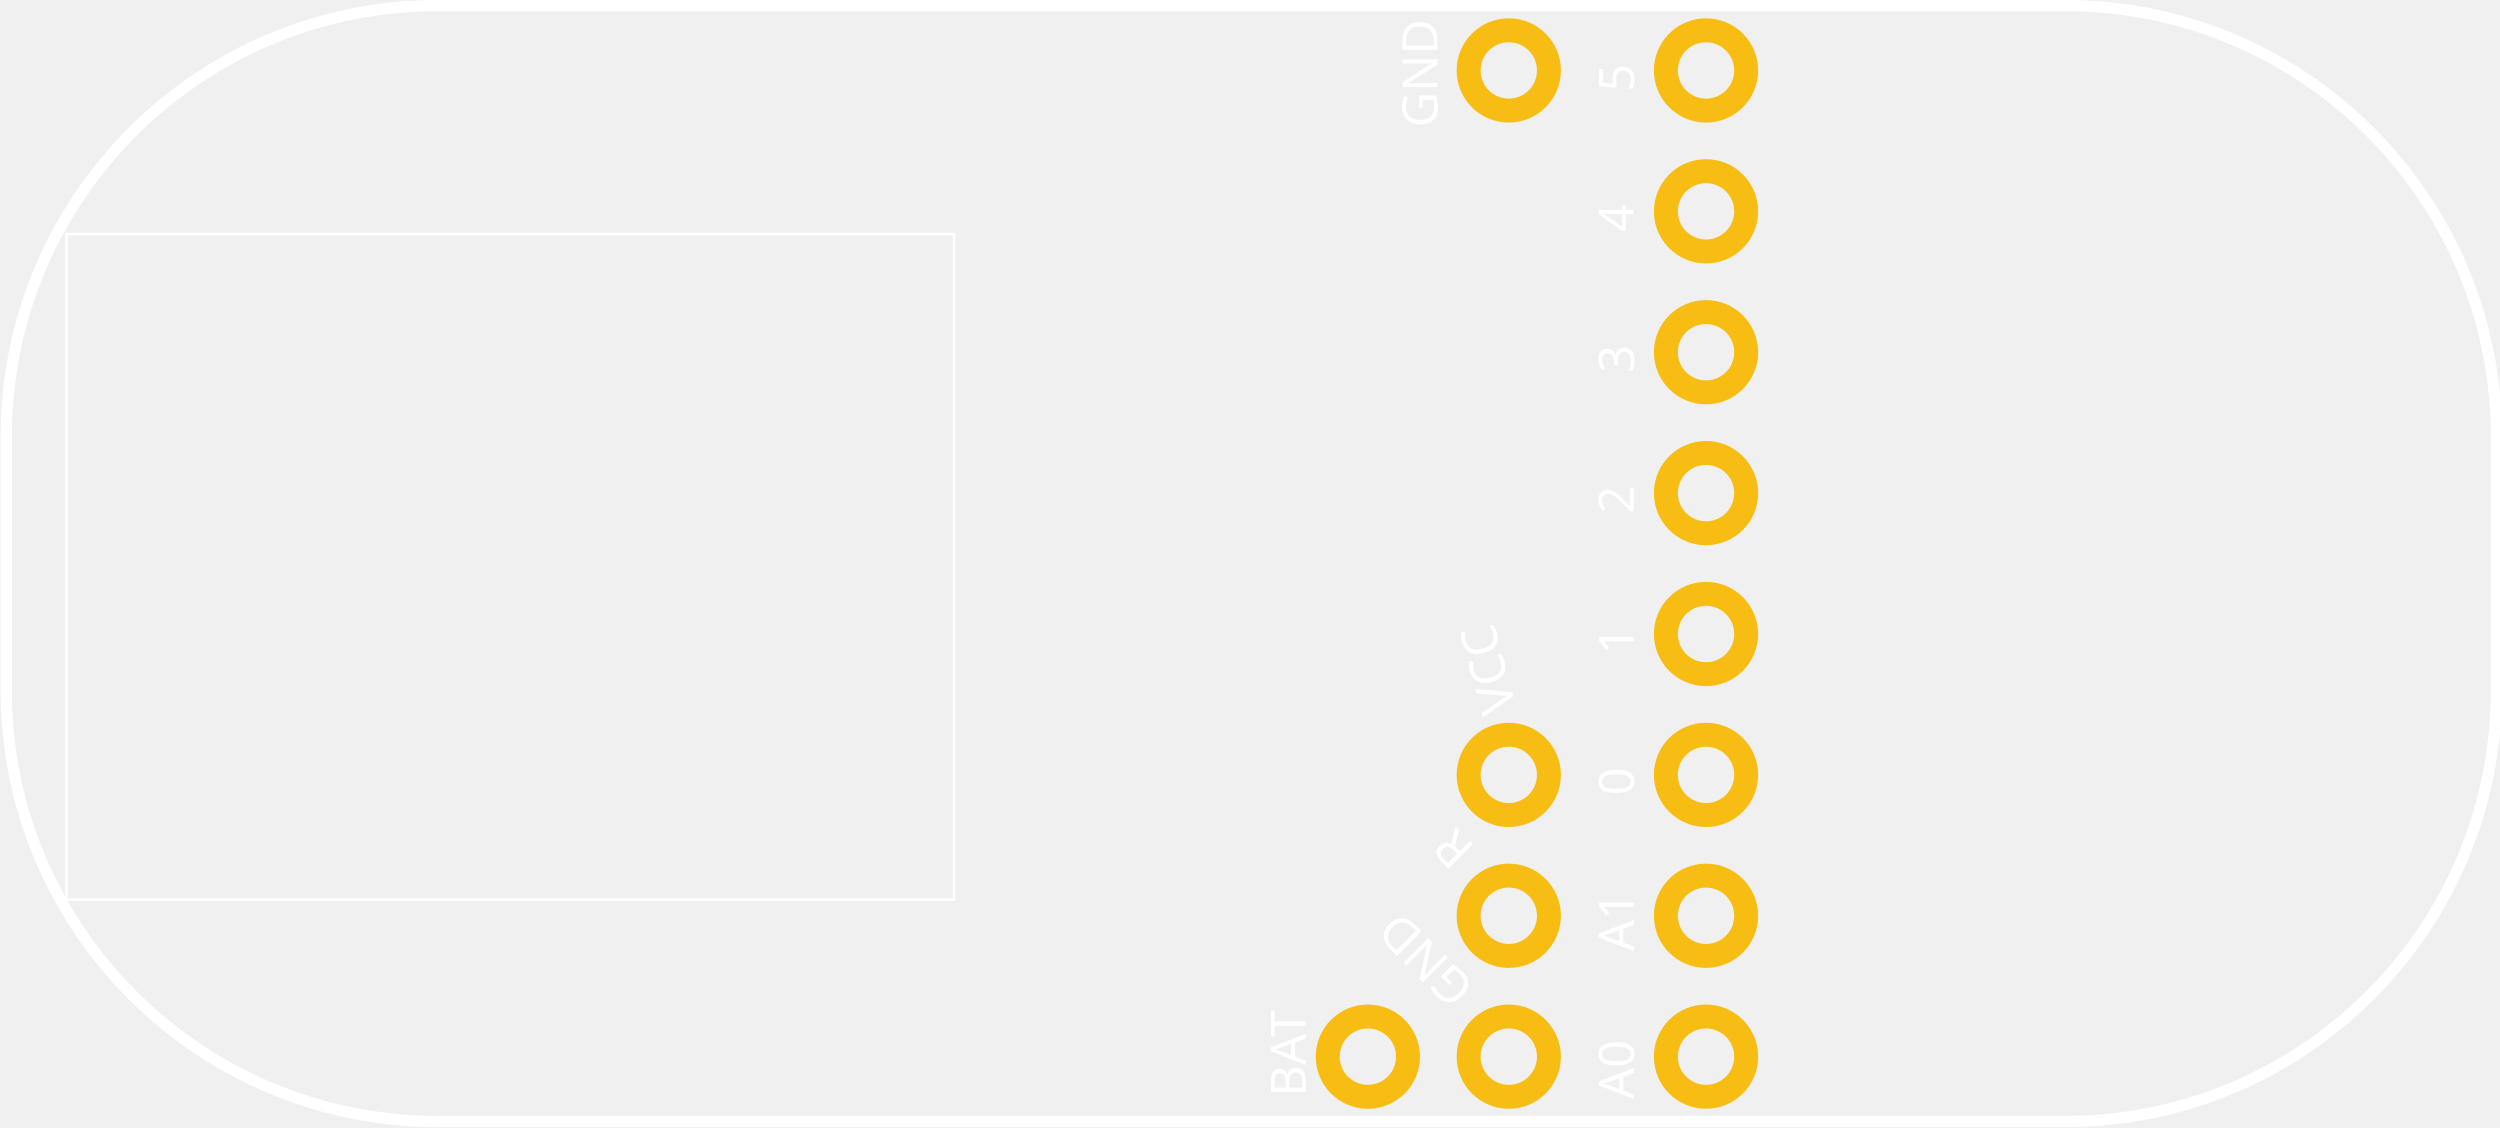
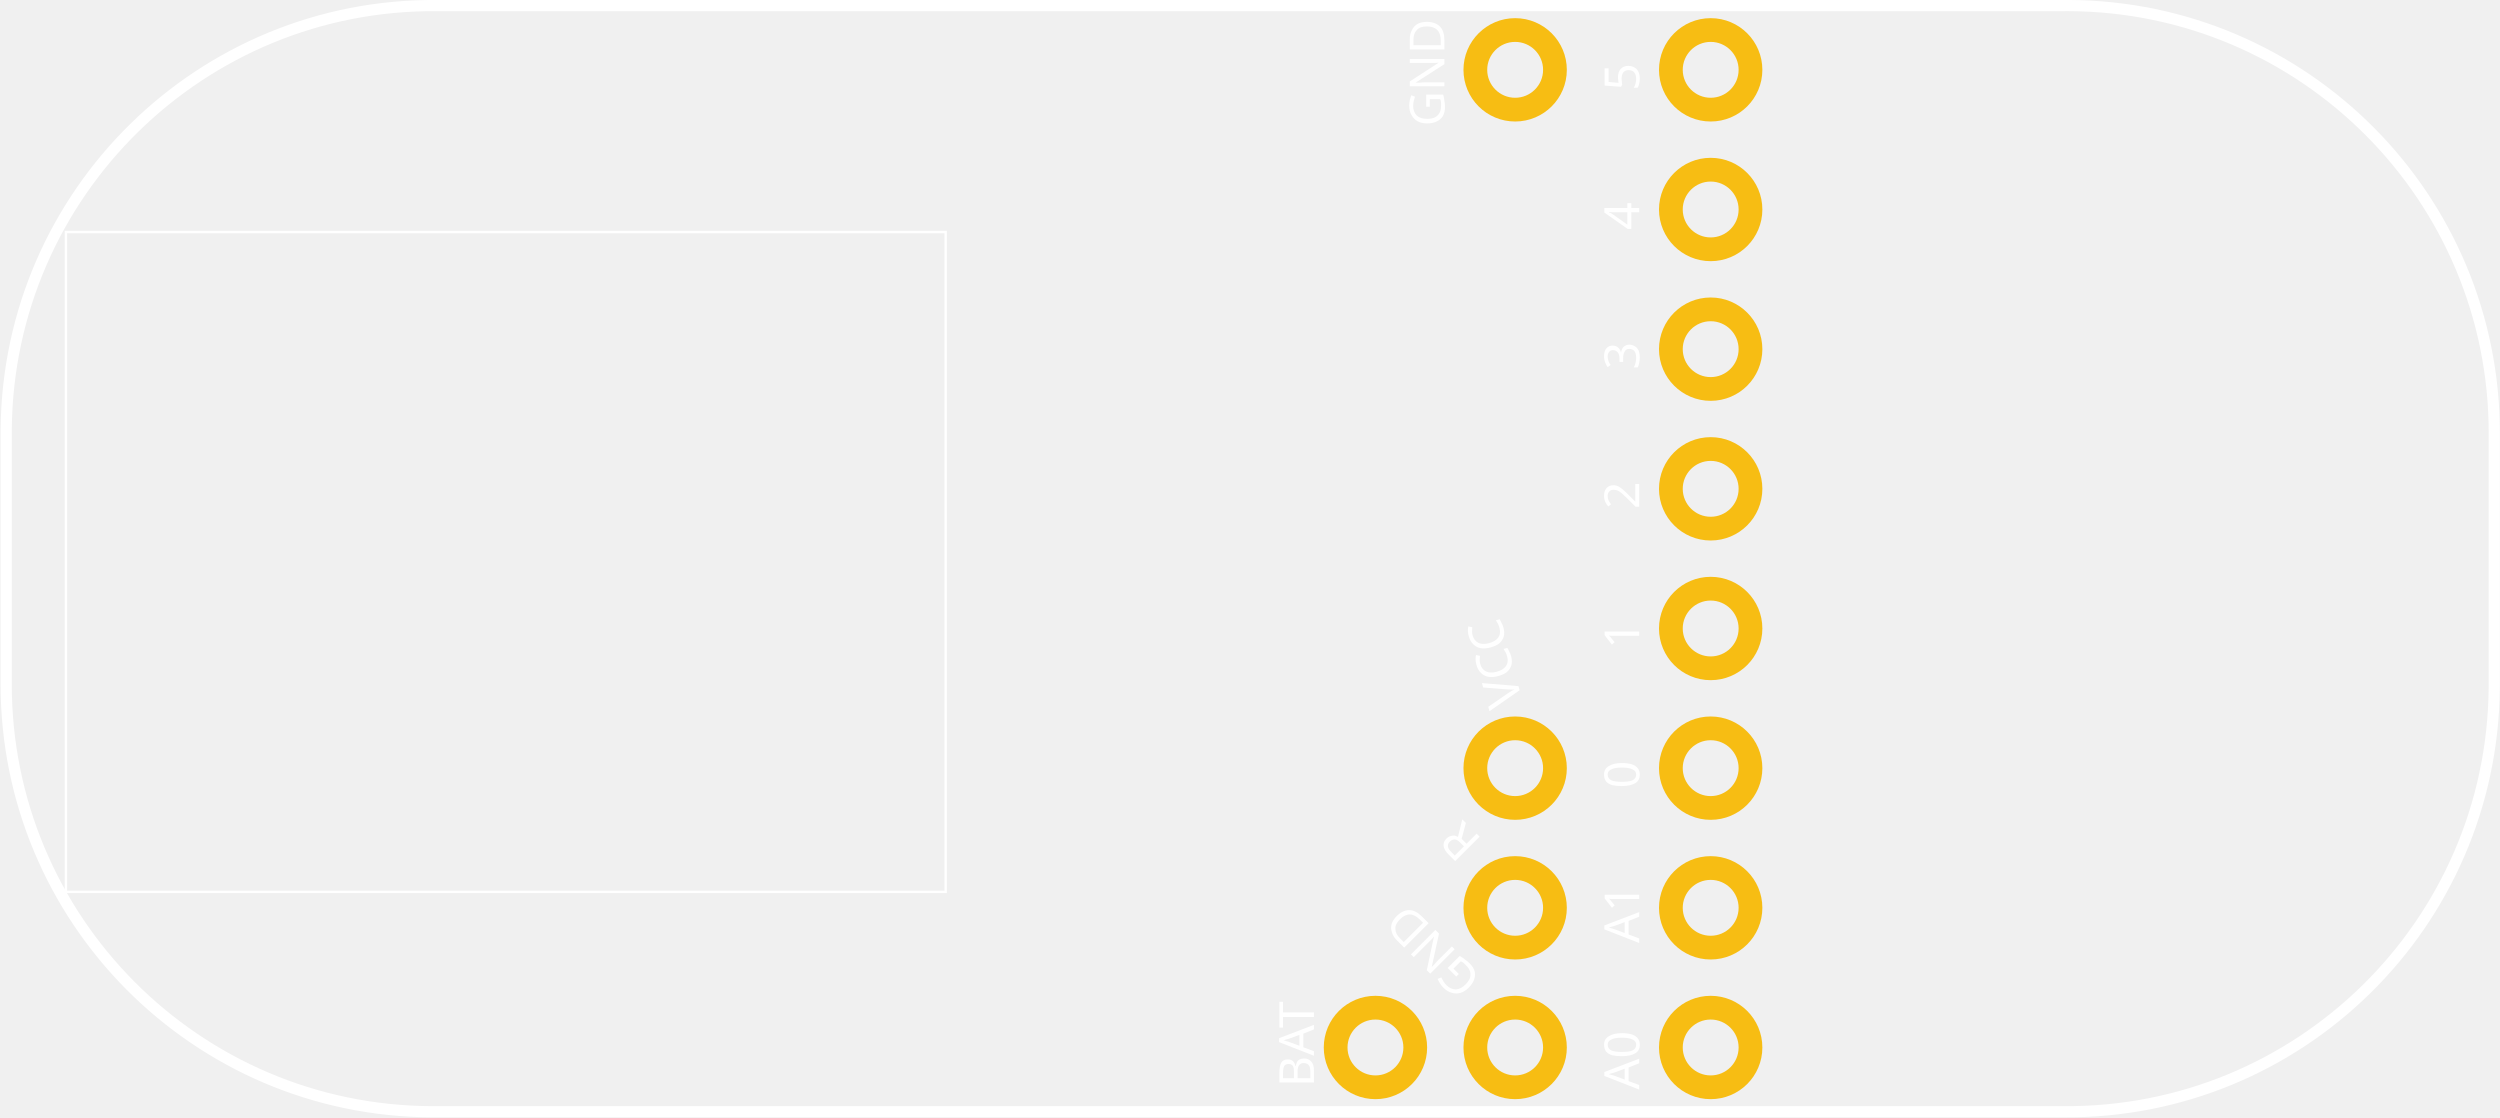
- <svg xmlns="http://www.w3.org/2000/svg" version="1.1" id="Layer_1" x="0px" y="0px" width="127.762px" height="57.6px" viewBox="0 0 127.762 57.6" enable-background="new 0 0 127.762 57.6" xml:space="preserve">
+ <svg xmlns="http://www.w3.org/2000/svg" version="1.1" id="Layer_1" x="0px" y="0px" width="128.88px" height="57.6px" viewBox="0 0 128.88 57.6" enable-background="new 0 0 128.88 57.6" xml:space="preserve">
  <g id="silkscreen">
-     <path fill="none" stroke="#FFFFFF" stroke-width="0.576" d="M0.319,22.385v12.83c-0.036,12.168,9.799,22.062,21.967,22.098   c0.086,0,0.172,0,0.259-0.001h82.811c12.166,0.106,22.117-9.67,22.223-21.838c0.002-0.086,0.002-0.173,0.002-0.259v-12.83   c0.035-12.168-9.799-22.063-21.967-22.098c-0.086,0-0.172,0-0.258,0.001H22.545C10.377,0.181,0.427,9.958,0.32,22.126   C0.319,22.212,0.319,22.298,0.319,22.385" />
+     <path fill="none" stroke="#FFFFFF" stroke-width="0.576" d="M0.319,22.385v12.83c-0.035,12.168,9.8,22.062,21.968,22.098   c0.086,0,0.172,0,0.259-0.001h83.813c12.166,0.106,22.117-9.67,22.224-21.838c0.002-0.086,0.002-0.173,0.002-0.259v-12.83   c0.035-12.168-9.799-22.063-21.968-22.098c-0.086,0-0.172,0-0.258,0.001H22.545C10.377,0.181,0.427,9.958,0.32,22.126   C0.319,22.212,0.319,22.298,0.319,22.385" />
    <g>
      <g>
			</g>
    </g>
    <g>
      <g>
        <rect x="3.398" y="11.962" fill="none" stroke="#FFFFFF" stroke-width="0.125" stroke-linecap="round" width="45.354" height="34.016" />
      </g>
      <g>
        <g>
-           <text transform="matrix(-4.371139e-008 -1 1 -4.371139e-008 83.5022 56.1711)" fill="#FFFFFF" font-family="'OCRAStd'" font-size="2.5">A0</text>
+           <text transform="matrix(-4.371139e-008 -1 1 -4.371139e-008 84.5051 56.1711)" fill="#FFFFFF" font-family="'OCRAStd'" font-size="2.5">A0</text>
        </g>
        <g>
-           <text transform="matrix(-4.371139e-008 -1 1 -4.371139e-008 83.5022 48.6145)" fill="#FFFFFF" font-family="'OCRAStd'" font-size="2.5">A1</text>
+           <text transform="matrix(-4.371139e-008 -1 1 -4.371139e-008 84.5051 48.6145)" fill="#FFFFFF" font-family="'OCRAStd'" font-size="2.5">A1</text>
        </g>
        <g>
-           <text transform="matrix(-4.371139e-008 -1 1 -4.371139e-008 83.5002 40.6477)" fill="#FFFFFF" font-family="'OCRAStd'" font-size="2.5">0</text>
+           <text transform="matrix(-4.371139e-008 -1 1 -4.371139e-008 84.5032 40.6477)" fill="#FFFFFF" font-family="'OCRAStd'" font-size="2.5">0</text>
        </g>
        <g>
-           <text transform="matrix(-4.371139e-008 -1 1 -4.371139e-008 83.5002 33.4485)" fill="#FFFFFF" font-family="'OCRAStd'" font-size="2.5">1</text>
+           <text transform="matrix(-4.371139e-008 -1 1 -4.371139e-008 84.5032 33.4485)" fill="#FFFFFF" font-family="'OCRAStd'" font-size="2.5">1</text>
        </g>
        <g>
-           <text transform="matrix(-4.371139e-008 -1 1 -4.371139e-008 83.5002 26.2488)" fill="#FFFFFF" font-family="'OCRAStd'" font-size="2.5">2</text>
+           <text transform="matrix(-4.371139e-008 -1 1 -4.371139e-008 84.5032 26.2488)" fill="#FFFFFF" font-family="'OCRAStd'" font-size="2.5">2</text>
        </g>
        <g>
-           <text transform="matrix(-4.371139e-008 -1 1 -4.371139e-008 83.5002 19.0496)" fill="#FFFFFF" font-family="'OCRAStd'" font-size="2.5">3</text>
+           <text transform="matrix(-4.371139e-008 -1 1 -4.371139e-008 84.5032 19.0496)" fill="#FFFFFF" font-family="'OCRAStd'" font-size="2.5">3</text>
        </g>
        <g>
-           <text transform="matrix(-4.371139e-008 -1 1 -4.371139e-008 83.5002 11.8474)" fill="#FFFFFF" font-family="'OCRAStd'" font-size="2.5">4</text>
+           <text transform="matrix(-4.371139e-008 -1 1 -4.371139e-008 84.5032 11.8474)" fill="#FFFFFF" font-family="'OCRAStd'" font-size="2.5">4</text>
        </g>
        <g>
-           <text transform="matrix(-4.371139e-008 -1 1 -4.371139e-008 83.5002 4.6775)" fill="#FFFFFF" font-family="'OCRAStd'" font-size="2.5">5</text>
+           <text transform="matrix(-4.371139e-008 -1 1 -4.371139e-008 84.5032 4.6775)" fill="#FFFFFF" font-family="'OCRAStd'" font-size="2.5">5</text>
        </g>
        <g>
-           <text transform="matrix(-4.371139e-008 -1 1 -4.371139e-008 73.4573 6.5183)" fill="#FFFFFF" font-family="'OCRAStd'" font-size="2.5">GND</text>
+           <text transform="matrix(-4.371139e-008 -1 1 -4.371139e-008 74.4602 6.5183)" fill="#FFFFFF" font-family="'OCRAStd'" font-size="2.5">GND</text>
        </g>
        <g>
-           <text transform="matrix(-0.2588 -0.9659 0.9659 -0.2588 77.5022 36.2024)" fill="#FFFFFF" font-family="'OCRAStd'" font-size="2.5">VCC</text>
+           <text transform="matrix(-0.2588 -0.9659 0.9659 -0.2588 78.5051 36.2024)" fill="#FFFFFF" font-family="'OCRAStd'" font-size="2.5">VCC</text>
        </g>
        <g>
-           <text transform="matrix(-0.7071 -0.7071 0.7071 -0.7071 75.4514 43.3088)" fill="#FFFFFF" font-family="'OCRAStd'" font-size="2.5">R</text>
+           <text transform="matrix(-0.7071 -0.7071 0.7071 -0.7071 76.4543 43.3088)" fill="#FFFFFF" font-family="'OCRAStd'" font-size="2.5">R</text>
        </g>
        <g>
-           <text transform="matrix(-0.7071 -0.7071 0.7071 -0.7071 75.4514 50.3987)" fill="#FFFFFF" font-family="'OCRAStd'" font-size="2.5">GND</text>
+           <text transform="matrix(-0.7071 -0.7071 0.7071 -0.7071 76.4543 50.3987)" fill="#FFFFFF" font-family="'OCRAStd'" font-size="2.5">GND</text>
        </g>
        <g>
-           <text transform="matrix(-5.960464e-008 -1 1 -5.960464e-008 66.7341 56.052)" fill="#FFFFFF" font-family="'OCRAStd'" font-size="2.5">BAT</text>
+           <text transform="matrix(-5.960464e-008 -1 1 -5.960464e-008 67.7366 56.052)" fill="#FFFFFF" font-family="'OCRAStd'" font-size="2.5">BAT</text>
        </g>
      </g>
    </g>
  </g>
  <g id="copper1">
    <g id="copper0">
-       <circle id="connector115pad" fill="none" stroke="#F7BD13" stroke-width="1.224" cx="77.106" cy="46.8" r="2.052" />
-       <circle id="connector119pad" fill="none" stroke="#F7BD13" stroke-width="1.224" cx="69.905" cy="54" r="2.052" />
-       <circle id="connector114pad" fill="none" stroke="#F7BD13" stroke-width="1.224" cx="77.106" cy="3.6" r="2.052" />
-       <circle id="connector120pad" fill="none" stroke="#F7BD13" stroke-width="1.224" cx="77.106" cy="54" r="2.052" />
-       <circle id="connector71pad" fill="none" stroke="#F7BD13" stroke-width="1.224" cx="77.106" cy="39.6" r="2.052" />
-       <circle id="connector72pad" fill="none" stroke="#F7BD13" stroke-width="1.224" cx="87.186" cy="3.6" r="2.052" />
-       <circle id="connector73pad" fill="none" stroke="#F7BD13" stroke-width="1.224" cx="87.186" cy="10.8" r="2.052" />
-       <circle id="connector74pad" fill="none" stroke="#F7BD13" stroke-width="1.224" cx="87.186" cy="18" r="2.052" />
-       <circle id="connector75pad" fill="none" stroke="#F7BD13" stroke-width="1.224" cx="87.186" cy="25.2" r="2.052" />
-       <circle id="connector76pad" fill="none" stroke="#F7BD13" stroke-width="1.224" cx="87.186" cy="32.4" r="2.052" />
-       <circle id="connector77pad" fill="none" stroke="#F7BD13" stroke-width="1.224" cx="87.186" cy="39.6" r="2.052" />
-       <circle id="connector78pad" fill="none" stroke="#F7BD13" stroke-width="1.224" cx="87.186" cy="46.8" r="2.052" />
-       <circle id="connector79pad" fill="none" stroke="#F7BD13" stroke-width="1.224" cx="87.186" cy="54" r="2.052" />
+       <circle id="connector115pad" fill="none" stroke="#F7BD13" stroke-width="1.224" cx="78.109" cy="46.8" r="2.052" />
+       <circle id="connector119pad" fill="none" stroke="#F7BD13" stroke-width="1.224" cx="70.907" cy="54" r="2.052" />
+       <circle id="connector114pad" fill="none" stroke="#F7BD13" stroke-width="1.224" cx="78.109" cy="3.6" r="2.052" />
+       <circle id="connector120pad" fill="none" stroke="#F7BD13" stroke-width="1.224" cx="78.109" cy="54" r="2.052" />
+       <circle id="connector71pad" fill="none" stroke="#F7BD13" stroke-width="1.224" cx="78.109" cy="39.6" r="2.052" />
+       <circle id="connector72pad" fill="none" stroke="#F7BD13" stroke-width="1.224" cx="88.189" cy="3.6" r="2.052" />
+       <circle id="connector73pad" fill="none" stroke="#F7BD13" stroke-width="1.224" cx="88.189" cy="10.8" r="2.052" />
+       <circle id="connector74pad" fill="none" stroke="#F7BD13" stroke-width="1.224" cx="88.189" cy="18" r="2.052" />
+       <circle id="connector75pad" fill="none" stroke="#F7BD13" stroke-width="1.224" cx="88.189" cy="25.2" r="2.052" />
+       <circle id="connector76pad" fill="none" stroke="#F7BD13" stroke-width="1.224" cx="88.189" cy="32.4" r="2.052" />
+       <circle id="connector77pad" fill="none" stroke="#F7BD13" stroke-width="1.224" cx="88.189" cy="39.6" r="2.052" />
+       <circle id="connector78pad" fill="none" stroke="#F7BD13" stroke-width="1.224" cx="88.189" cy="46.8" r="2.052" />
+       <circle id="connector79pad" fill="none" stroke="#F7BD13" stroke-width="1.224" cx="88.189" cy="54" r="2.052" />
      <g id="unknown">
-         <circle id="connector80pad" fill="none" cx="94.385" cy="3.6" r="0" />
-         <circle id="connector81pad" fill="none" cx="101.584" cy="3.6" r="0" />
-         <circle id="connector82pad" fill="none" cx="94.385" cy="25.2" r="0" />
-         <circle id="connector83pad" fill="none" cx="94.385" cy="10.8" r="0" />
-         <circle id="connector84pad" fill="none" cx="101.584" cy="10.8" r="0" />
-         <circle id="connector85pad" fill="none" cx="101.584" cy="25.2" r="0" />
-         <circle id="connector86pad" fill="none" cx="94.385" cy="18" r="0" />
-         <circle id="connector87pad" fill="none" cx="101.584" cy="18" r="0" />
-         <circle id="connector88pad" fill="none" cx="94.385" cy="54" r="0" />
-         <circle id="connector89pad" fill="none" cx="94.385" cy="46.8" r="0" />
-         <circle id="connector90pad" fill="none" cx="94.385" cy="39.6" r="0" />
-         <circle id="connector91pad" fill="none" cx="94.385" cy="32.4" r="0" />
-         <circle id="connector92pad" fill="none" cx="108.785" cy="18" r="0" />
-         <circle id="connector93pad" fill="none" cx="101.584" cy="54" r="0" />
-         <circle id="connector94pad" fill="none" cx="101.584" cy="46.8" r="0" />
-         <circle id="connector95pad" fill="none" cx="101.584" cy="39.6" r="0" />
-         <circle id="connector96pad" fill="none" cx="101.584" cy="32.4" r="0" />
-         <circle id="connector97pad" fill="none" cx="108.785" cy="10.8" r="0" />
-         <circle id="connector98pad" fill="none" cx="108.785" cy="25.2" r="0" />
-         <circle id="connector99pad" fill="none" cx="108.785" cy="46.8" r="0" />
-         <circle id="connector100pad" fill="none" cx="108.785" cy="39.6" r="0" />
-         <circle id="connector101pad" fill="none" cx="108.785" cy="32.4" r="0" />
-         <circle id="connector102pad" fill="none" cx="115.985" cy="10.8" r="0" />
-         <circle id="connector103pad" fill="none" cx="115.985" cy="18" r="0" />
-         <circle id="connector104pad" fill="none" cx="115.985" cy="39.6" r="0" />
-         <circle id="connector105pad" fill="none" cx="115.985" cy="25.2" r="0" />
-         <circle id="connector106pad" fill="none" cx="115.985" cy="46.8" r="0" />
-         <circle id="connector107pad" fill="none" cx="115.985" cy="32.4" r="0" />
-         <circle id="connector108pad" fill="none" cx="108.785" cy="3.6" r="0" />
-         <circle id="connector109pad" fill="none" cx="123.186" cy="18" r="0" />
-         <circle id="connector110pad" fill="none" cx="108.785" cy="54" r="0" />
-         <circle id="connector111pad" fill="none" cx="123.186" cy="25.2" r="0" />
-         <circle id="connector112pad" fill="none" cx="123.186" cy="32.4" r="0" />
-         <circle id="connector113pad" fill="none" cx="123.186" cy="39.6" r="0" />
+         <circle id="connector80pad" fill="none" cx="95.388" cy="3.6" r="0" />
+         <circle id="connector81pad" fill="none" cx="102.587" cy="3.6" r="0" />
+         <circle id="connector82pad" fill="none" cx="95.388" cy="25.2" r="0" />
+         <circle id="connector83pad" fill="none" cx="95.388" cy="10.8" r="0" />
+         <circle id="connector84pad" fill="none" cx="102.587" cy="10.8" r="0" />
+         <circle id="connector85pad" fill="none" cx="102.587" cy="25.2" r="0" />
+         <circle id="connector86pad" fill="none" cx="95.388" cy="18" r="0" />
+         <circle id="connector87pad" fill="none" cx="102.587" cy="18" r="0" />
+         <circle id="connector88pad" fill="none" cx="95.388" cy="54" r="0" />
+         <circle id="connector89pad" fill="none" cx="95.388" cy="46.8" r="0" />
+         <circle id="connector90pad" fill="none" cx="95.388" cy="39.6" r="0" />
+         <circle id="connector91pad" fill="none" cx="95.388" cy="32.4" r="0" />
+         <circle id="connector92pad" fill="none" cx="109.788" cy="18" r="0" />
+         <circle id="connector93pad" fill="none" cx="102.587" cy="54" r="0" />
+         <circle id="connector94pad" fill="none" cx="102.587" cy="46.8" r="0" />
+         <circle id="connector95pad" fill="none" cx="102.587" cy="39.6" r="0" />
+         <circle id="connector96pad" fill="none" cx="102.587" cy="32.4" r="0" />
+         <circle id="connector97pad" fill="none" cx="109.788" cy="10.8" r="0" />
+         <circle id="connector98pad" fill="none" cx="109.788" cy="25.2" r="0" />
+         <circle id="connector99pad" fill="none" cx="109.788" cy="46.8" r="0" />
+         <circle id="connector100pad" fill="none" cx="109.788" cy="39.6" r="0" />
+         <circle id="connector101pad" fill="none" cx="109.788" cy="32.4" r="0" />
+         <circle id="connector102pad" fill="none" cx="116.988" cy="10.8" r="0" />
+         <circle id="connector103pad" fill="none" cx="116.988" cy="18" r="0" />
+         <circle id="connector104pad" fill="none" cx="116.988" cy="39.6" r="0" />
+         <circle id="connector105pad" fill="none" cx="116.988" cy="25.2" r="0" />
+         <circle id="connector106pad" fill="none" cx="116.988" cy="46.8" r="0" />
+         <circle id="connector107pad" fill="none" cx="116.988" cy="32.4" r="0" />
+         <circle id="connector108pad" fill="none" cx="109.788" cy="3.6" r="0" />
+         <circle id="connector109pad" fill="none" cx="124.189" cy="18" r="0" />
+         <circle id="connector110pad" fill="none" cx="109.788" cy="54" r="0" />
+         <circle id="connector111pad" fill="none" cx="124.189" cy="25.2" r="0" />
+         <circle id="connector112pad" fill="none" cx="124.189" cy="32.4" r="0" />
+         <circle id="connector113pad" fill="none" cx="124.189" cy="39.6" r="0" />
      </g>
    </g>
  </g>
</svg>
